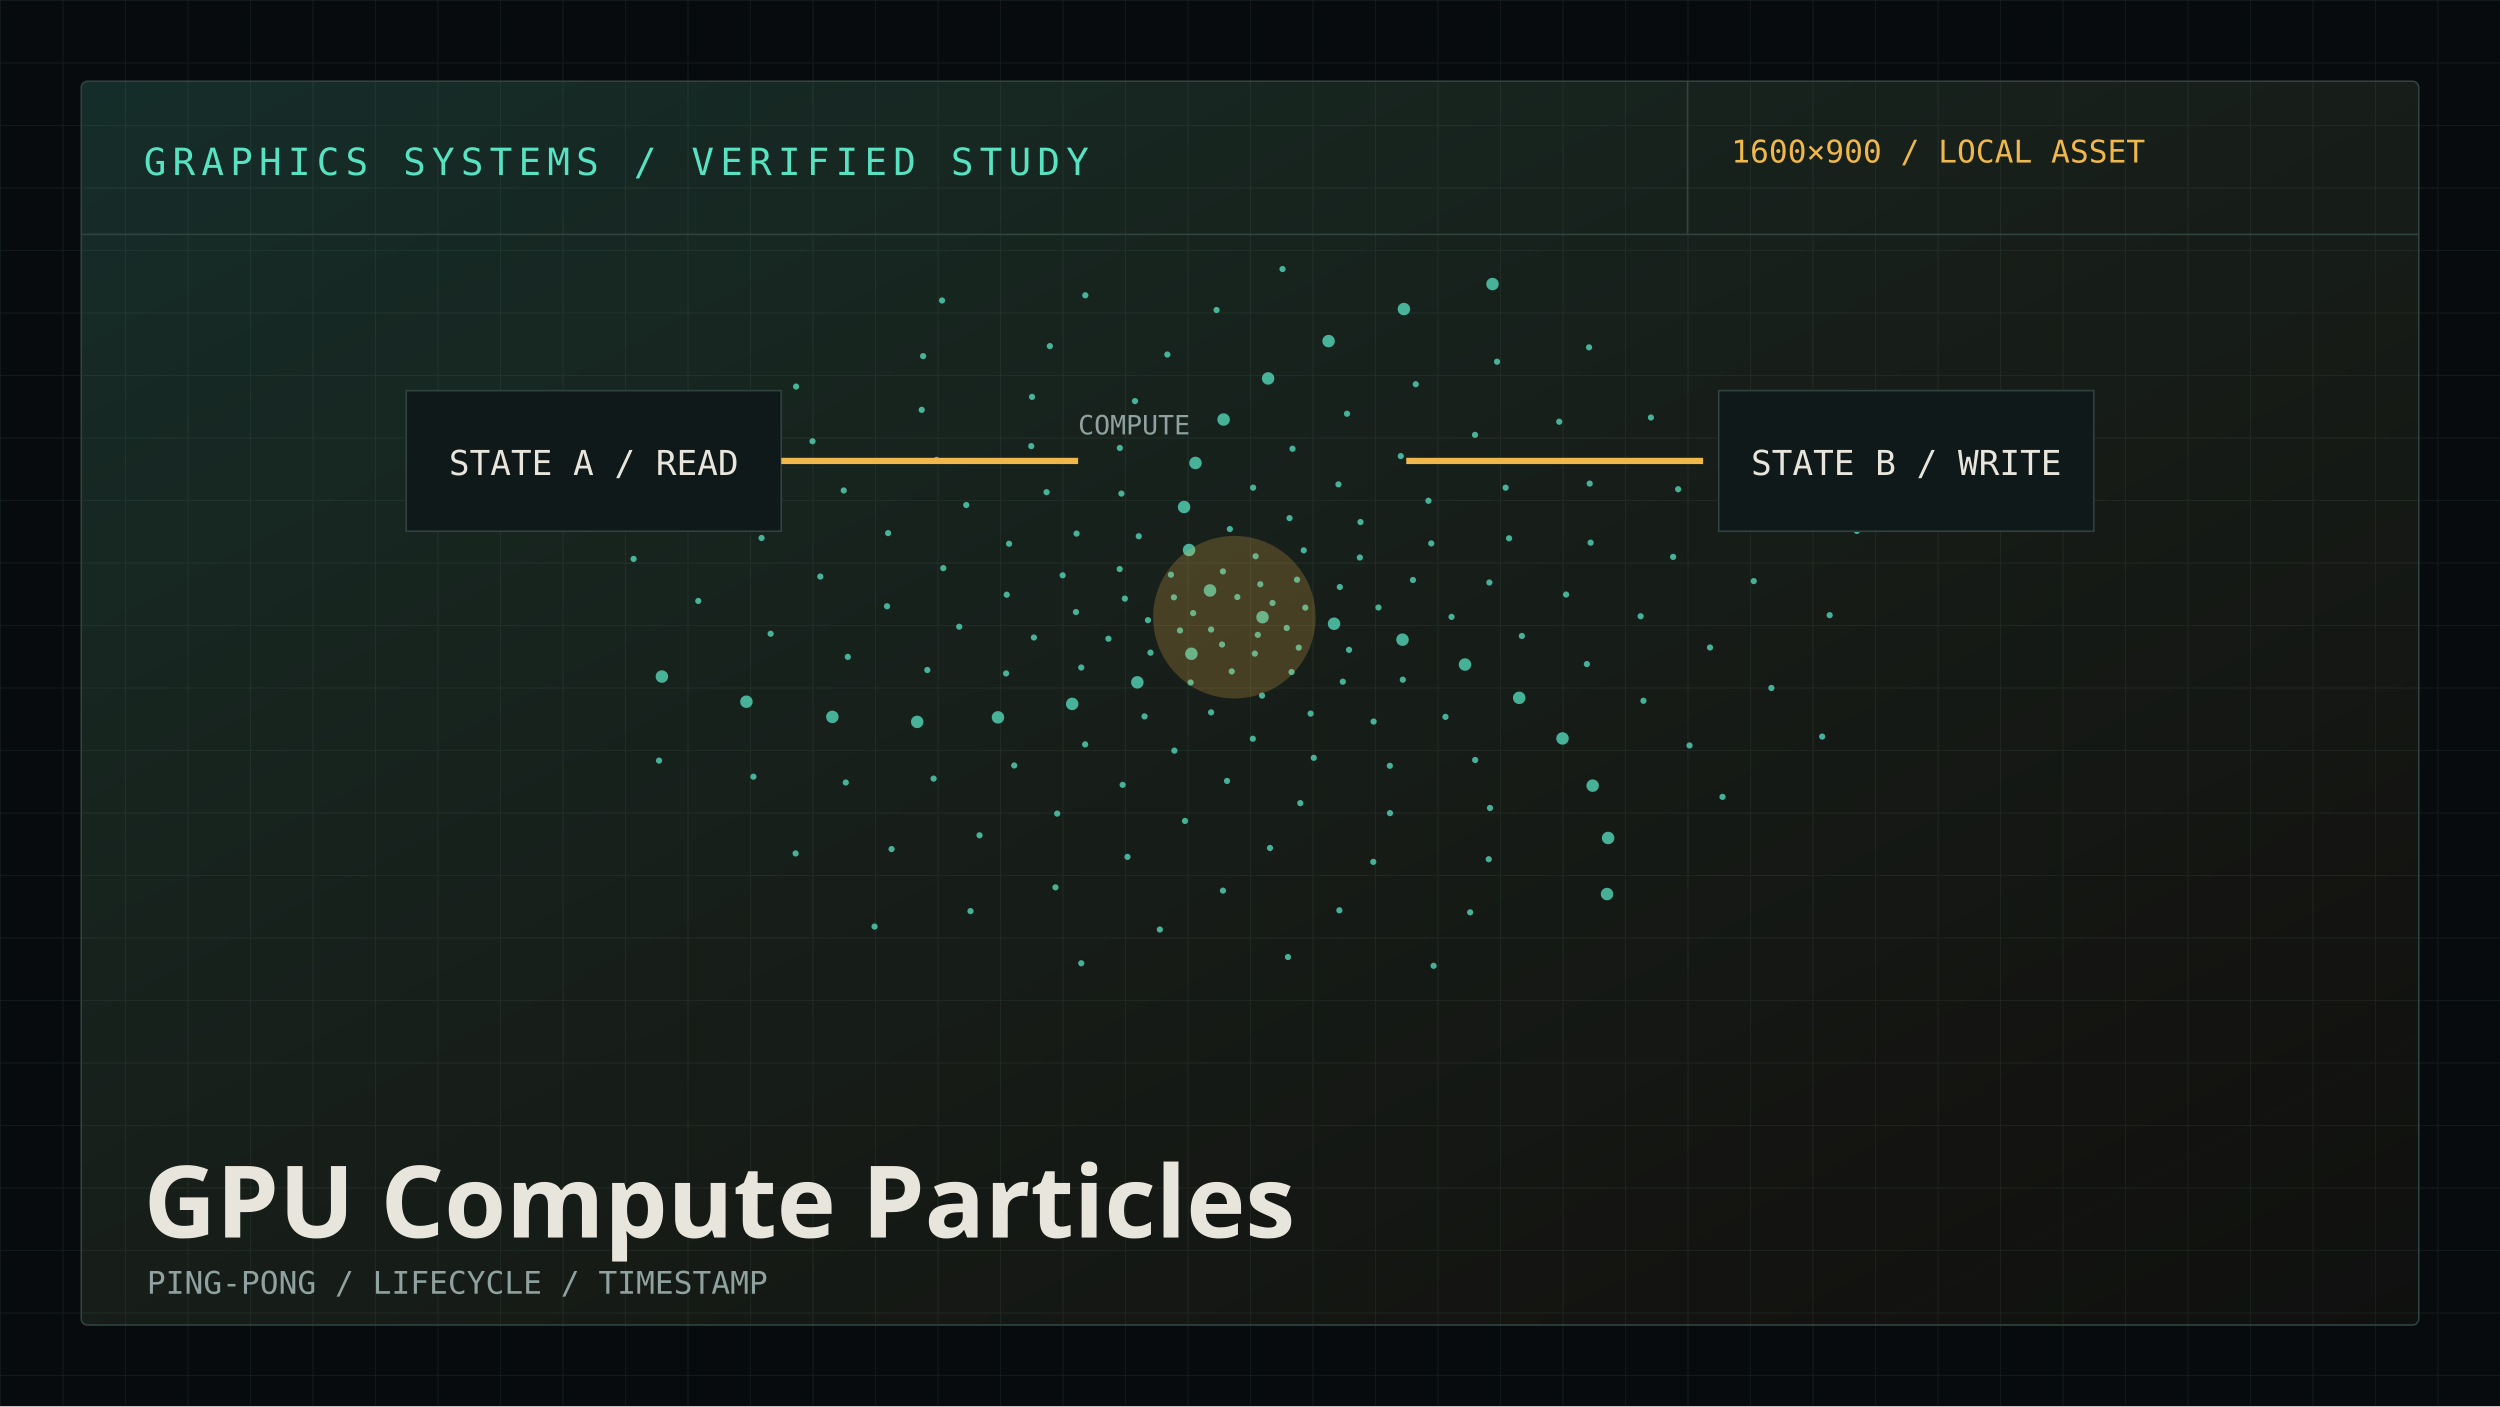
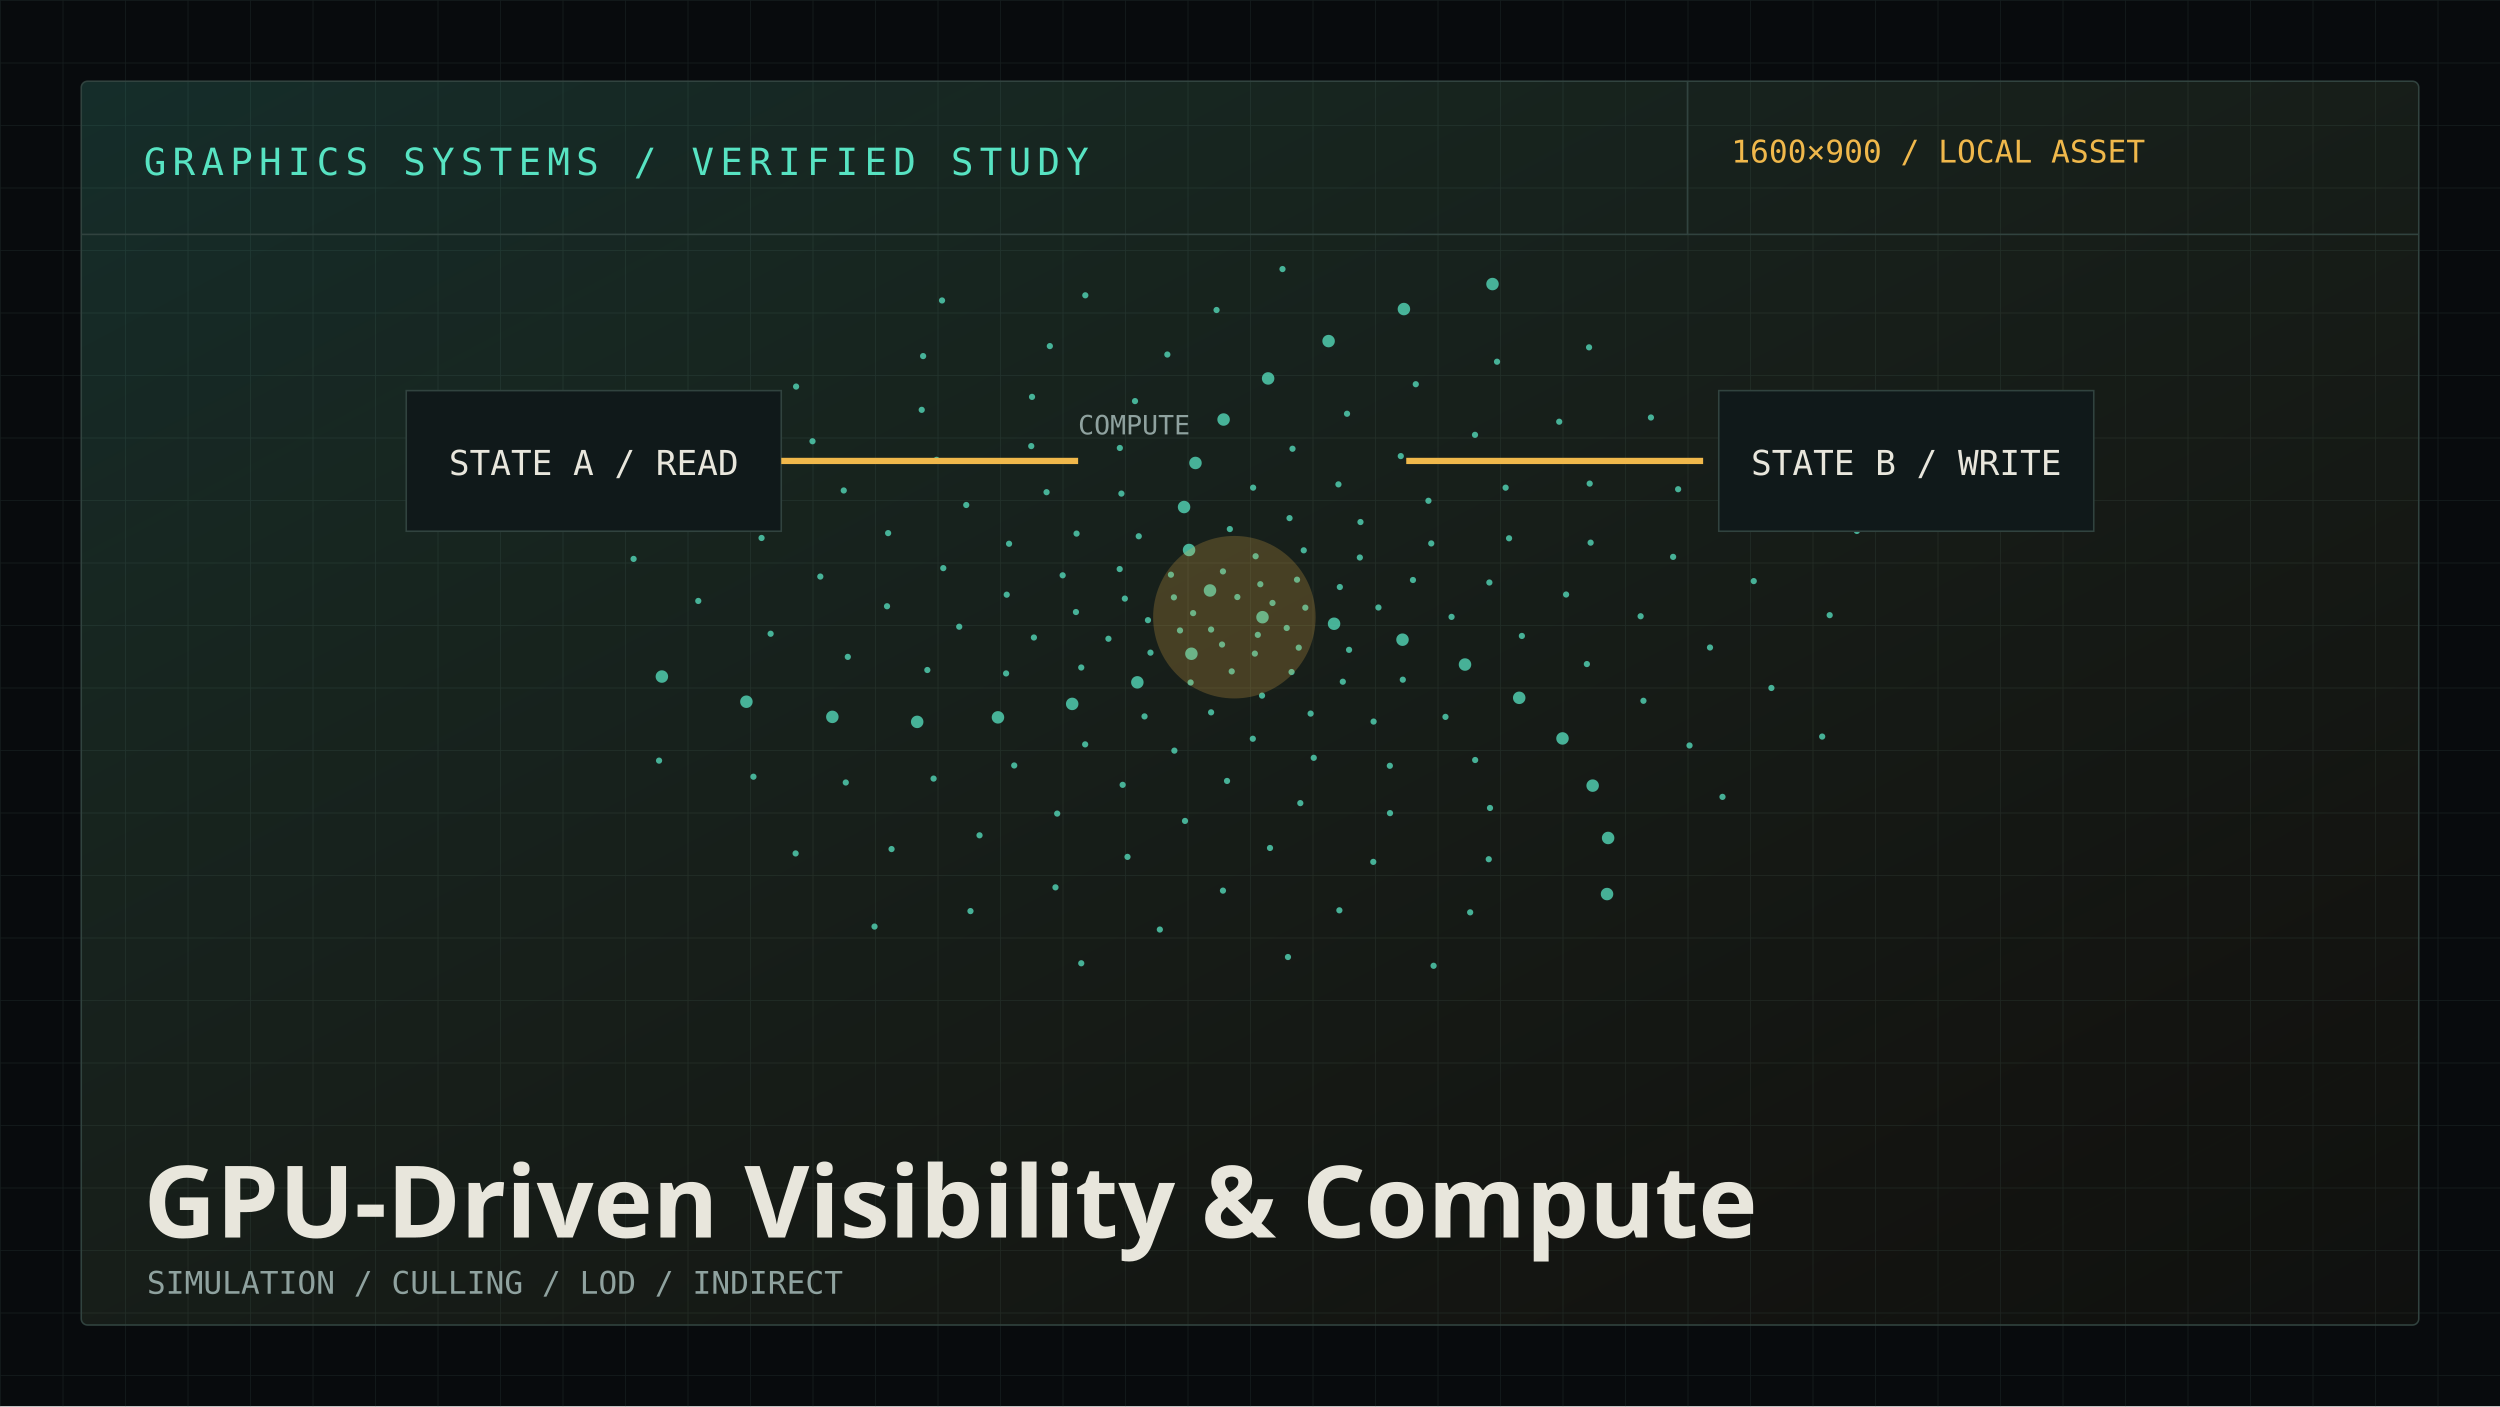
<svg xmlns="http://www.w3.org/2000/svg" viewBox="0 0 1600 900" role="img" aria-labelledby="title desc">
  <defs>
    <pattern id="grid" width="40" height="40" patternUnits="userSpaceOnUse">
      <path d="M40 0H0V40" fill="none" stroke="#31433f" stroke-opacity=".34" />
    </pattern>
    <linearGradient id="fade" x1="0" y1="0" x2="1" y2="1">
      <stop stop-color="#57e3c2" stop-opacity=".16" />
      <stop offset="1" stop-color="#f0b84b" stop-opacity=".03" />
    </linearGradient>
    <filter id="soft">
      <feGaussianBlur stdDeviation="18" />
    </filter>
  </defs>
  <rect width="1600" height="900" fill="#080b0d" />
  <rect width="1600" height="900" fill="url(#grid)" />
  <rect x="52" y="52" width="1496" height="796" rx="4" fill="url(#fade)" stroke="#31433f" />
  <path d="M52 150h1496M1080 52v98" stroke="#31433f" />
  <text x="92" y="112" fill="#57e3c2" font-family="monospace" font-size="24" letter-spacing="4">GRAPHICS SYSTEMS / VERIFIED STUDY</text>
  <text x="1108" y="104" fill="#f0b84b" font-family="monospace" font-size="20">1600×900 / LOCAL ASSET</text>
  <g fill="#57e3c2" opacity=".75">
    <circle cx="808.0" cy="395.0" r="4" />
    <circle cx="775.1" cy="402.9" r="2" />
    <circle cx="791.9" cy="382.1" r="2" />
    <circle cx="805.0" cy="406.3" r="2" />
    <circle cx="763.6" cy="392.4" r="2" />
    <circle cx="814.4" cy="385.9" r="2" />
    <circle cx="782.1" cy="412.5" r="2" />
    <circle cx="774.4" cy="377.9" r="4" />
    <circle cx="823.5" cy="401.9" r="2" />
    <circle cx="755.2" cy="403.5" r="2" />
    <circle cx="806.6" cy="373.9" r="2" />
    <circle cx="803.1" cy="418.3" r="2" />
    <circle cx="751.3" cy="382.3" r="2" />
    <circle cx="835.4" cy="388.9" r="2" />
    <circle cx="762.5" cy="418.4" r="4" />
    <circle cx="782.7" cy="365.7" r="2" />
    <circle cx="831.2" cy="414.5" r="2" />
    <circle cx="734.7" cy="396.9" r="2" />
    <circle cx="830.1" cy="371.0" r="2" />
    <circle cx="788.3" cy="429.7" r="2" />
    <circle cx="749.4" cy="367.8" r="2" />
    <circle cx="853.8" cy="399.2" r="4" />
    <circle cx="736.3" cy="417.7" r="2" />
    <circle cx="803.6" cy="356.0" r="2" />
    <circle cx="826.6" cy="430.1" r="2" />
    <circle cx="719.9" cy="383.1" r="2" />
    <circle cx="857.5" cy="375.7" r="2" />
    <circle cx="762.0" cy="436.8" r="2" />
    <circle cx="761.0" cy="352.0" r="4" />
    <circle cx="863.4" cy="415.9" r="2" />
    <circle cx="709.4" cy="408.8" r="2" />
    <circle cx="834.4" cy="352.2" r="2" />
    <circle cx="807.7" cy="445.2" r="2" />
    <circle cx="716.6" cy="364.2" r="2" />
    <circle cx="882.2" cy="388.8" r="2" />
    <circle cx="727.9" cy="436.7" r="4" />
    <circle cx="787.1" cy="338.6" r="2" />
    <circle cx="859.4" cy="436.3" r="2" />
    <circle cx="688.6" cy="391.7" r="2" />
    <circle cx="870.3" cy="356.8" r="2" />
    <circle cx="775.1" cy="455.9" r="2" />
    <circle cx="728.8" cy="343.2" r="2" />
    <circle cx="897.6" cy="409.4" r="4" />
    <circle cx="692.0" cy="427.2" r="2" />
    <circle cx="825.3" cy="331.6" r="2" />
    <circle cx="838.8" cy="456.7" r="2" />
    <circle cx="680.1" cy="368.2" r="2" />
    <circle cx="904.3" cy="371.2" r="2" />
    <circle cx="732.5" cy="458.5" r="2" />
    <circle cx="757.8" cy="324.5" r="4" />
    <circle cx="897.8" cy="435.0" r="2" />
    <circle cx="661.7" cy="408.0" r="2" />
    <circle cx="870.7" cy="334.1" r="2" />
    <circle cx="801.8" cy="472.8" r="2" />
    <circle cx="689.0" cy="341.5" r="2" />
    <circle cx="929.0" cy="394.8" r="2" />
    <circle cx="686.2" cy="450.5" r="4" />
    <circle cx="802.0" cy="312.1" r="2" />
    <circle cx="879.1" cy="461.8" r="2" />
    <circle cx="644.3" cy="380.6" r="2" />
    <circle cx="916.0" cy="347.8" r="2" />
    <circle cx="751.6" cy="480.4" r="2" />
    <circle cx="717.7" cy="315.9" r="2" />
    <circle cx="937.6" cy="425.3" r="4" />
    <circle cx="643.9" cy="431.0" r="2" />
    <circle cx="856.6" cy="310.0" r="2" />
    <circle cx="840.8" cy="485.0" r="2" />
    <circle cx="645.8" cy="348.0" r="2" />
    <circle cx="953.2" cy="372.8" r="2" />
    <circle cx="694.5" cy="476.4" r="2" />
    <circle cx="765.1" cy="296.3" r="4" />
    <circle cx="925.1" cy="458.8" r="2" />
    <circle cx="613.9" cy="401.1" r="2" />
    <circle cx="914.2" cy="320.5" r="2" />
    <circle cx="785.3" cy="499.8" r="2" />
    <circle cx="669.8" cy="315.0" r="2" />
    <circle cx="974.0" cy="407.0" r="2" />
    <circle cx="638.7" cy="459.1" r="4" />
    <circle cx="827.2" cy="287.2" r="2" />
    <circle cx="889.5" cy="490.1" r="2" />
    <circle cx="603.7" cy="363.6" r="2" />
    <circle cx="965.8" cy="344.5" r="2" />
    <circle cx="718.5" cy="502.3" r="2" />
    <circle cx="716.7" cy="286.7" r="2" />
    <circle cx="972.3" cy="446.6" r="4" />
    <circle cx="593.5" cy="428.8" r="2" />
    <circle cx="896.5" cy="291.9" r="2" />
    <circle cx="832.2" cy="514.0" r="2" />
    <circle cx="618.4" cy="323.2" r="2" />
    <circle cx="1002.3" cy="380.5" r="2" />
    <circle cx="649.1" cy="489.9" r="2" />
    <circle cx="783.1" cy="268.5" r="4" />
    <circle cx="944.1" cy="486.4" r="2" />
    <circle cx="567.7" cy="388.0" r="2" />
    <circle cx="963.6" cy="312.1" r="2" />
    <circle cx="758.4" cy="525.4" r="2" />
    <circle cx="660.0" cy="285.5" r="2" />
    <circle cx="1015.6" cy="425.0" r="2" />
    <circle cx="587.0" cy="462.0" r="4" />
    <circle cx="862.1" cy="264.8" r="2" />
    <circle cx="889.6" cy="520.4" r="2" />
    <circle cx="568.4" cy="341.2" r="2" />
    <circle cx="1018.0" cy="347.3" r="2" />
    <circle cx="676.6" cy="520.7" r="2" />
    <circle cx="726.4" cy="256.7" r="2" />
    <circle cx="1000.0" cy="472.6" r="4" />
    <circle cx="542.6" cy="420.4" r="2" />
    <circle cx="944.0" cy="278.3" r="2" />
    <circle cx="812.8" cy="542.7" r="2" />
    <circle cx="599.4" cy="294.3" r="2" />
    <circle cx="1050.0" cy="394.4" r="2" />
    <circle cx="597.5" cy="498.3" r="2" />
    <circle cx="811.6" cy="242.2" r="4" />
    <circle cx="953.6" cy="517.1" r="2" />
    <circle cx="525.0" cy="369.0" r="2" />
    <circle cx="1017.4" cy="309.5" r="2" />
    <circle cx="721.6" cy="548.4" r="2" />
    <circle cx="660.5" cy="254.0" r="2" />
    <circle cx="1051.8" cy="448.5" r="2" />
    <circle cx="532.7" cy="458.8" r="4" />
    <circle cx="906.1" cy="245.9" r="2" />
    <circle cx="878.9" cy="551.6" r="2" />
    <circle cx="540.0" cy="313.9" r="2" />
    <circle cx="1070.8" cy="356.4" r="2" />
    <circle cx="626.9" cy="534.6" r="2" />
    <circle cx="747.1" cy="226.9" r="2" />
    <circle cx="1019.3" cy="502.8" r="4" />
    <circle cx="493.2" cy="405.6" r="2" />
    <circle cx="997.9" cy="269.9" r="2" />
    <circle cx="782.7" cy="570.0" r="2" />
    <circle cx="589.9" cy="262.3" r="2" />
    <circle cx="1094.4" cy="414.4" r="2" />
    <circle cx="541.3" cy="500.8" r="2" />
    <circle cx="850.3" cy="218.3" r="4" />
    <circle cx="952.8" cy="549.9" r="2" />
    <circle cx="487.4" cy="344.3" r="2" />
    <circle cx="1074.0" cy="313.1" r="2" />
    <circle cx="675.5" cy="567.9" r="2" />
    <circle cx="671.9" cy="221.5" r="2" />
    <circle cx="1081.3" cy="477.1" r="2" />
    <circle cx="477.7" cy="449.1" r="4" />
    <circle cx="958.1" cy="231.5" r="2" />
    <circle cx="857.2" cy="582.6" r="2" />
    <circle cx="520.0" cy="282.4" r="2" />
    <circle cx="1122.4" cy="371.9" r="2" />
    <circle cx="570.6" cy="543.4" r="2" />
    <circle cx="778.6" cy="198.4" r="2" />
    <circle cx="1029.2" cy="536.3" r="4" />
    <circle cx="446.9" cy="384.6" r="2" />
    <circle cx="1056.6" cy="267.2" r="2" />
    <circle cx="742.3" cy="594.9" r="2" />
    <circle cx="590.8" cy="227.9" r="2" />
    <circle cx="1133.7" cy="440.3" r="2" />
    <circle cx="482.2" cy="497.1" r="2" />
    <circle cx="898.5" cy="197.8" r="4" />
    <circle cx="940.9" cy="583.9" r="2" />
    <circle cx="456.5" cy="314.5" r="2" />
    <circle cx="1131.6" cy="323.1" r="2" />
    <circle cx="621.1" cy="583.1" r="2" />
    <circle cx="694.6" cy="189.0" r="2" />
    <circle cx="1102.4" cy="510.0" r="2" />
    <circle cx="423.6" cy="433.0" r="4" />
    <circle cx="1017.0" cy="222.3" r="2" />
    <circle cx="824.3" cy="612.5" r="2" />
    <circle cx="509.5" cy="247.4" r="2" />
    <circle cx="1171.0" cy="393.7" r="2" />
    <circle cx="509.2" cy="546.2" r="2" />
    <circle cx="820.8" cy="172.2" r="2" />
    <circle cx="1028.5" cy="572.2" r="4" />
    <circle cx="405.5" cy="357.7" r="2" />
    <circle cx="1118.5" cy="271.0" r="2" />
    <circle cx="692.0" cy="616.5" r="2" />
    <circle cx="602.9" cy="192.3" r="2" />
    <circle cx="1166.2" cy="471.4" r="2" />
    <circle cx="421.8" cy="486.8" r="2" />
    <circle cx="955.2" cy="181.8" r="4" />
    <circle cx="917.5" cy="618.1" r="2" />
    <circle cx="434.0" cy="280.1" r="2" />
    <circle cx="1188.4" cy="339.8" r="2" />
    <circle cx="559.7" cy="593.0" r="2" />
  </g>
  <circle cx="790" cy="395" r="52" fill="#f0b84b" opacity=".22" />
  <path d="M260 250h240v90H260zM1100 250h240v90h-240z" fill="#10191a" stroke="#31433f" />
  <text x="380" y="304" fill="#e8e6dc" font-family="monospace" font-size="22" text-anchor="middle">STATE A / READ</text>
  <text x="1220" y="304" fill="#e8e6dc" font-family="monospace" font-size="22" text-anchor="middle">STATE B / WRITE</text>
  <path d="M500 295h190M1090 295H900" stroke="#f0b84b" stroke-width="4" />
  <text x="690" y="278" fill="#8fa29f" font-family="monospace" font-size="17">COMPUTE</text>
-   <text x="92" y="792" fill="#e8e6dc" font-family="Arial Narrow, sans-serif" font-weight="700" font-size="64">GPU Compute Particles</text>
-   <text x="94" y="828" fill="#8fa29f" font-family="monospace" font-size="20">PING-PONG / LIFECYCLE / TIMESTAMP</text>
+   <text x="92" y="792" fill="#e8e6dc" font-family="Arial Narrow, sans-serif" font-weight="700" font-size="64">GPU-Driven Visibility &amp; Compute</text>
+   <text x="94" y="828" fill="#8fa29f" font-family="monospace" font-size="20">SIMULATION / CULLING / LOD / INDIRECT</text>
</svg>
